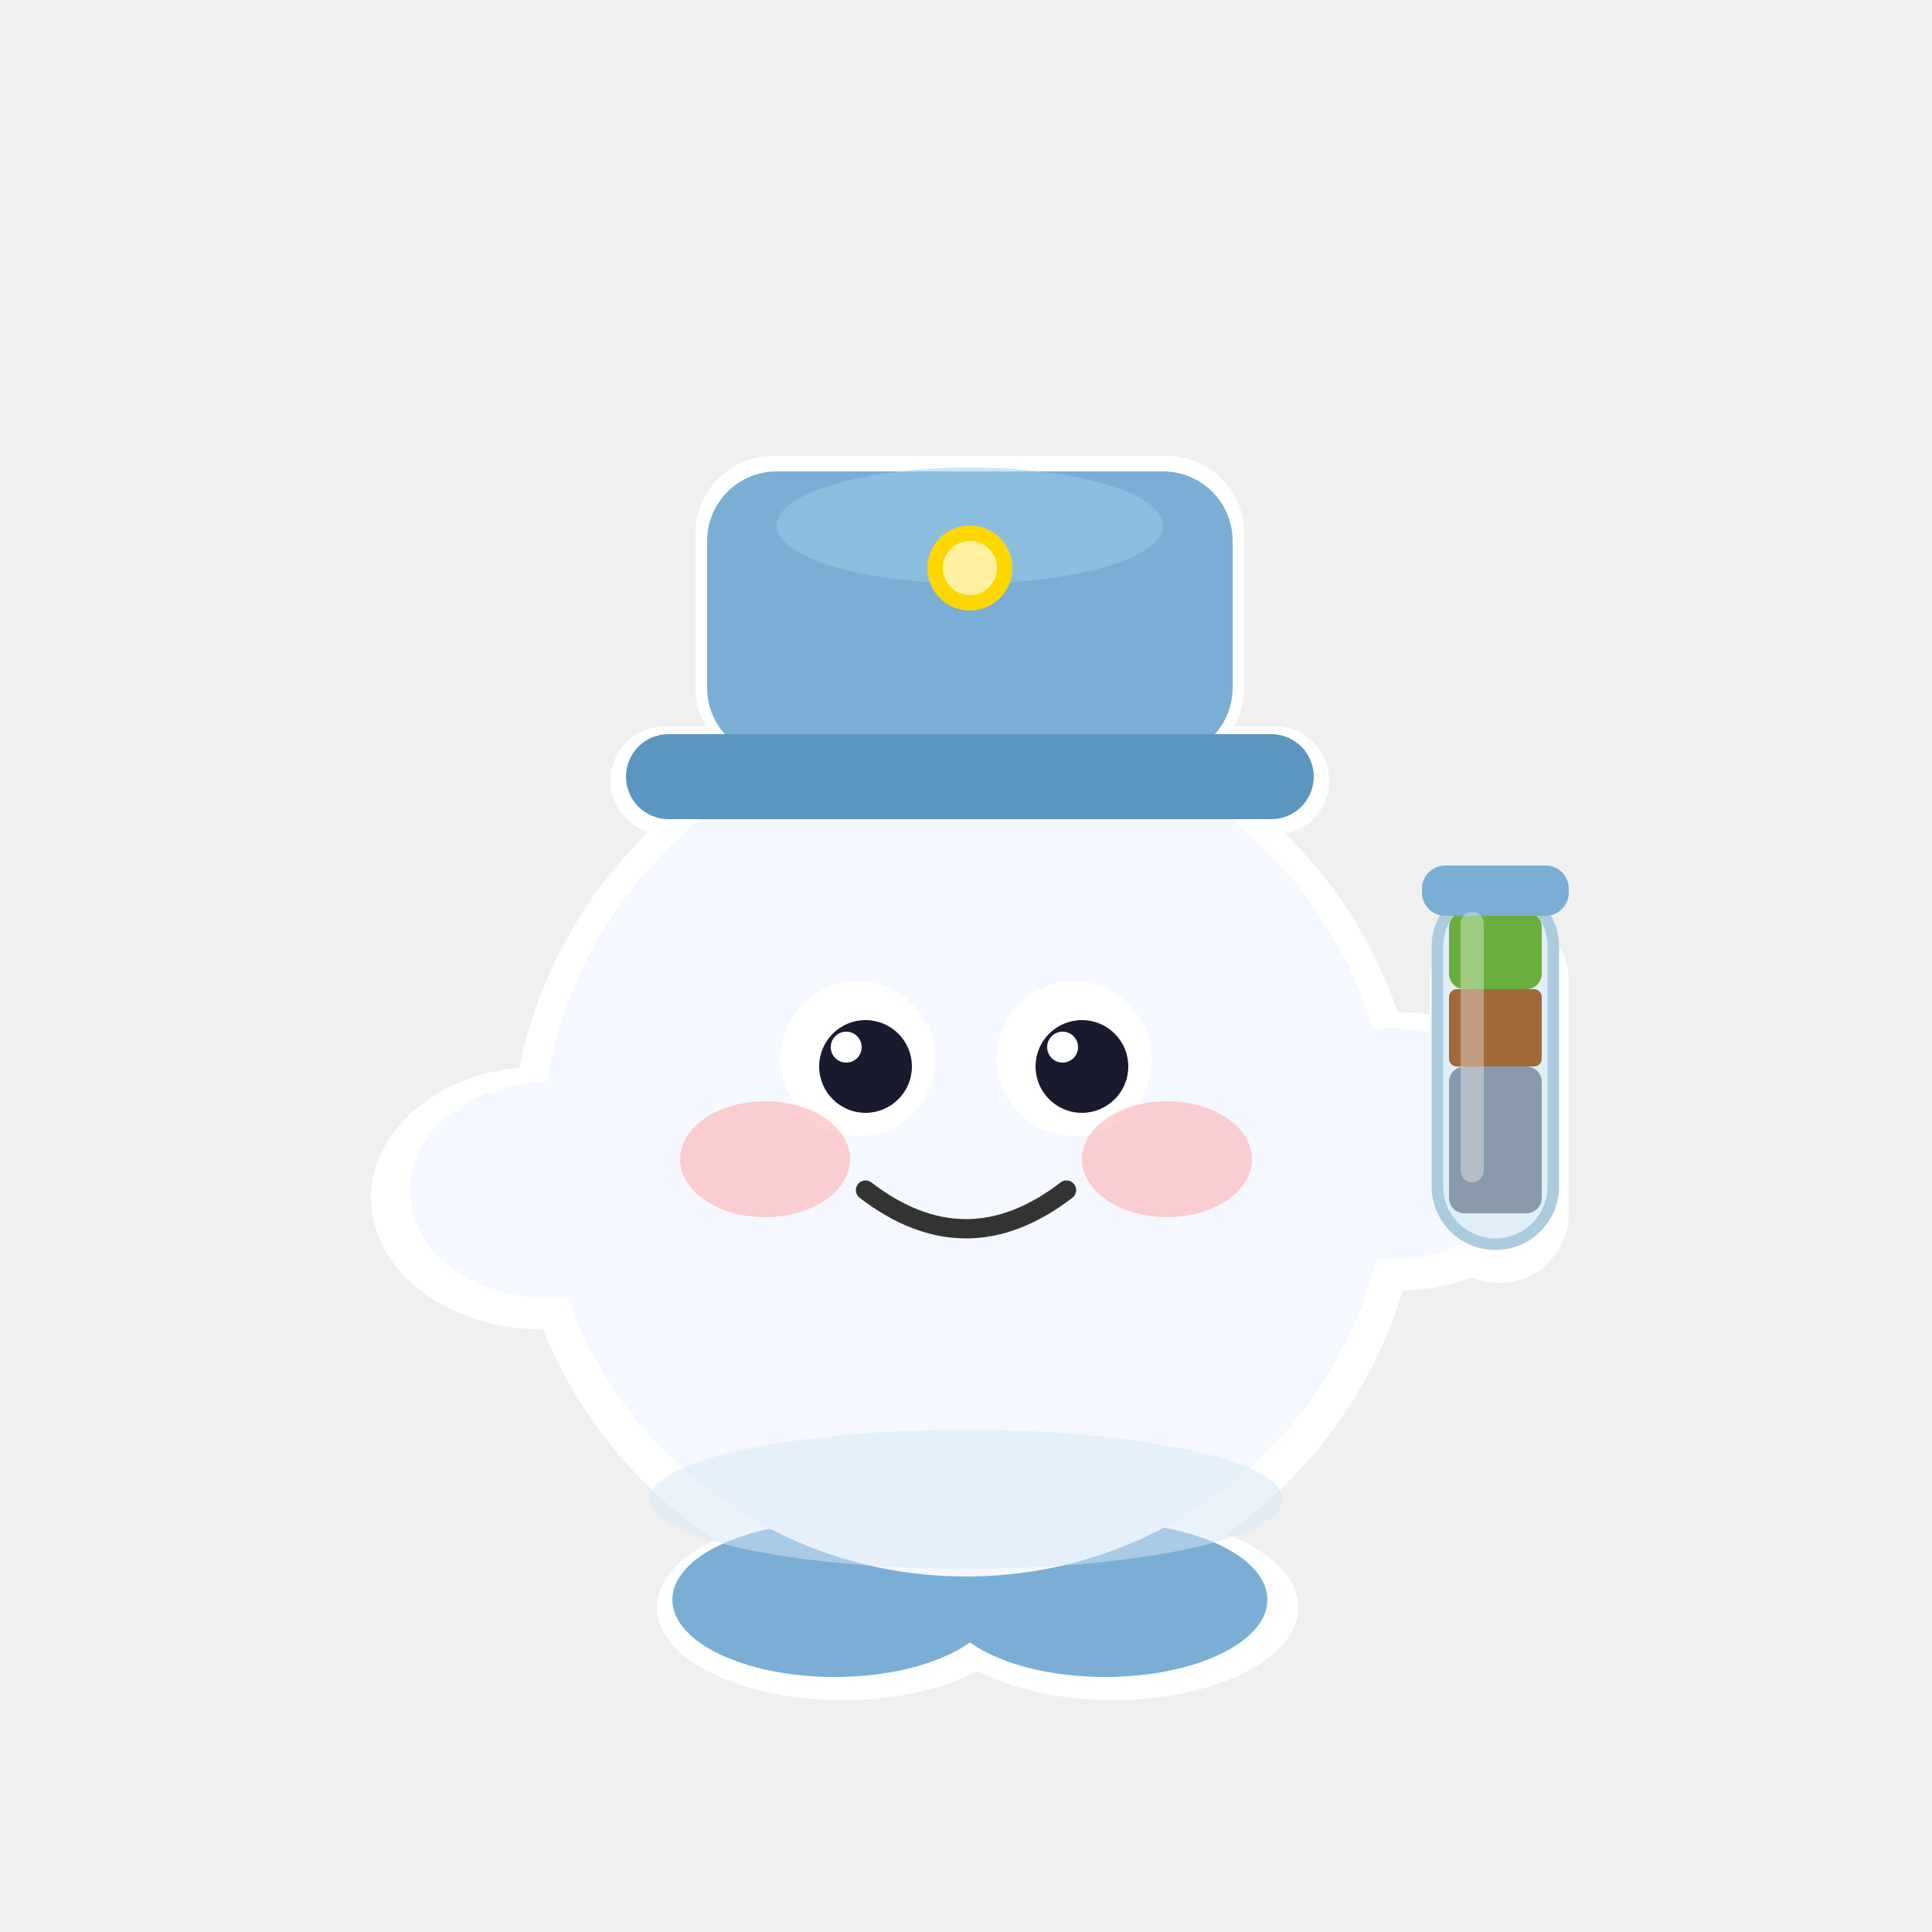
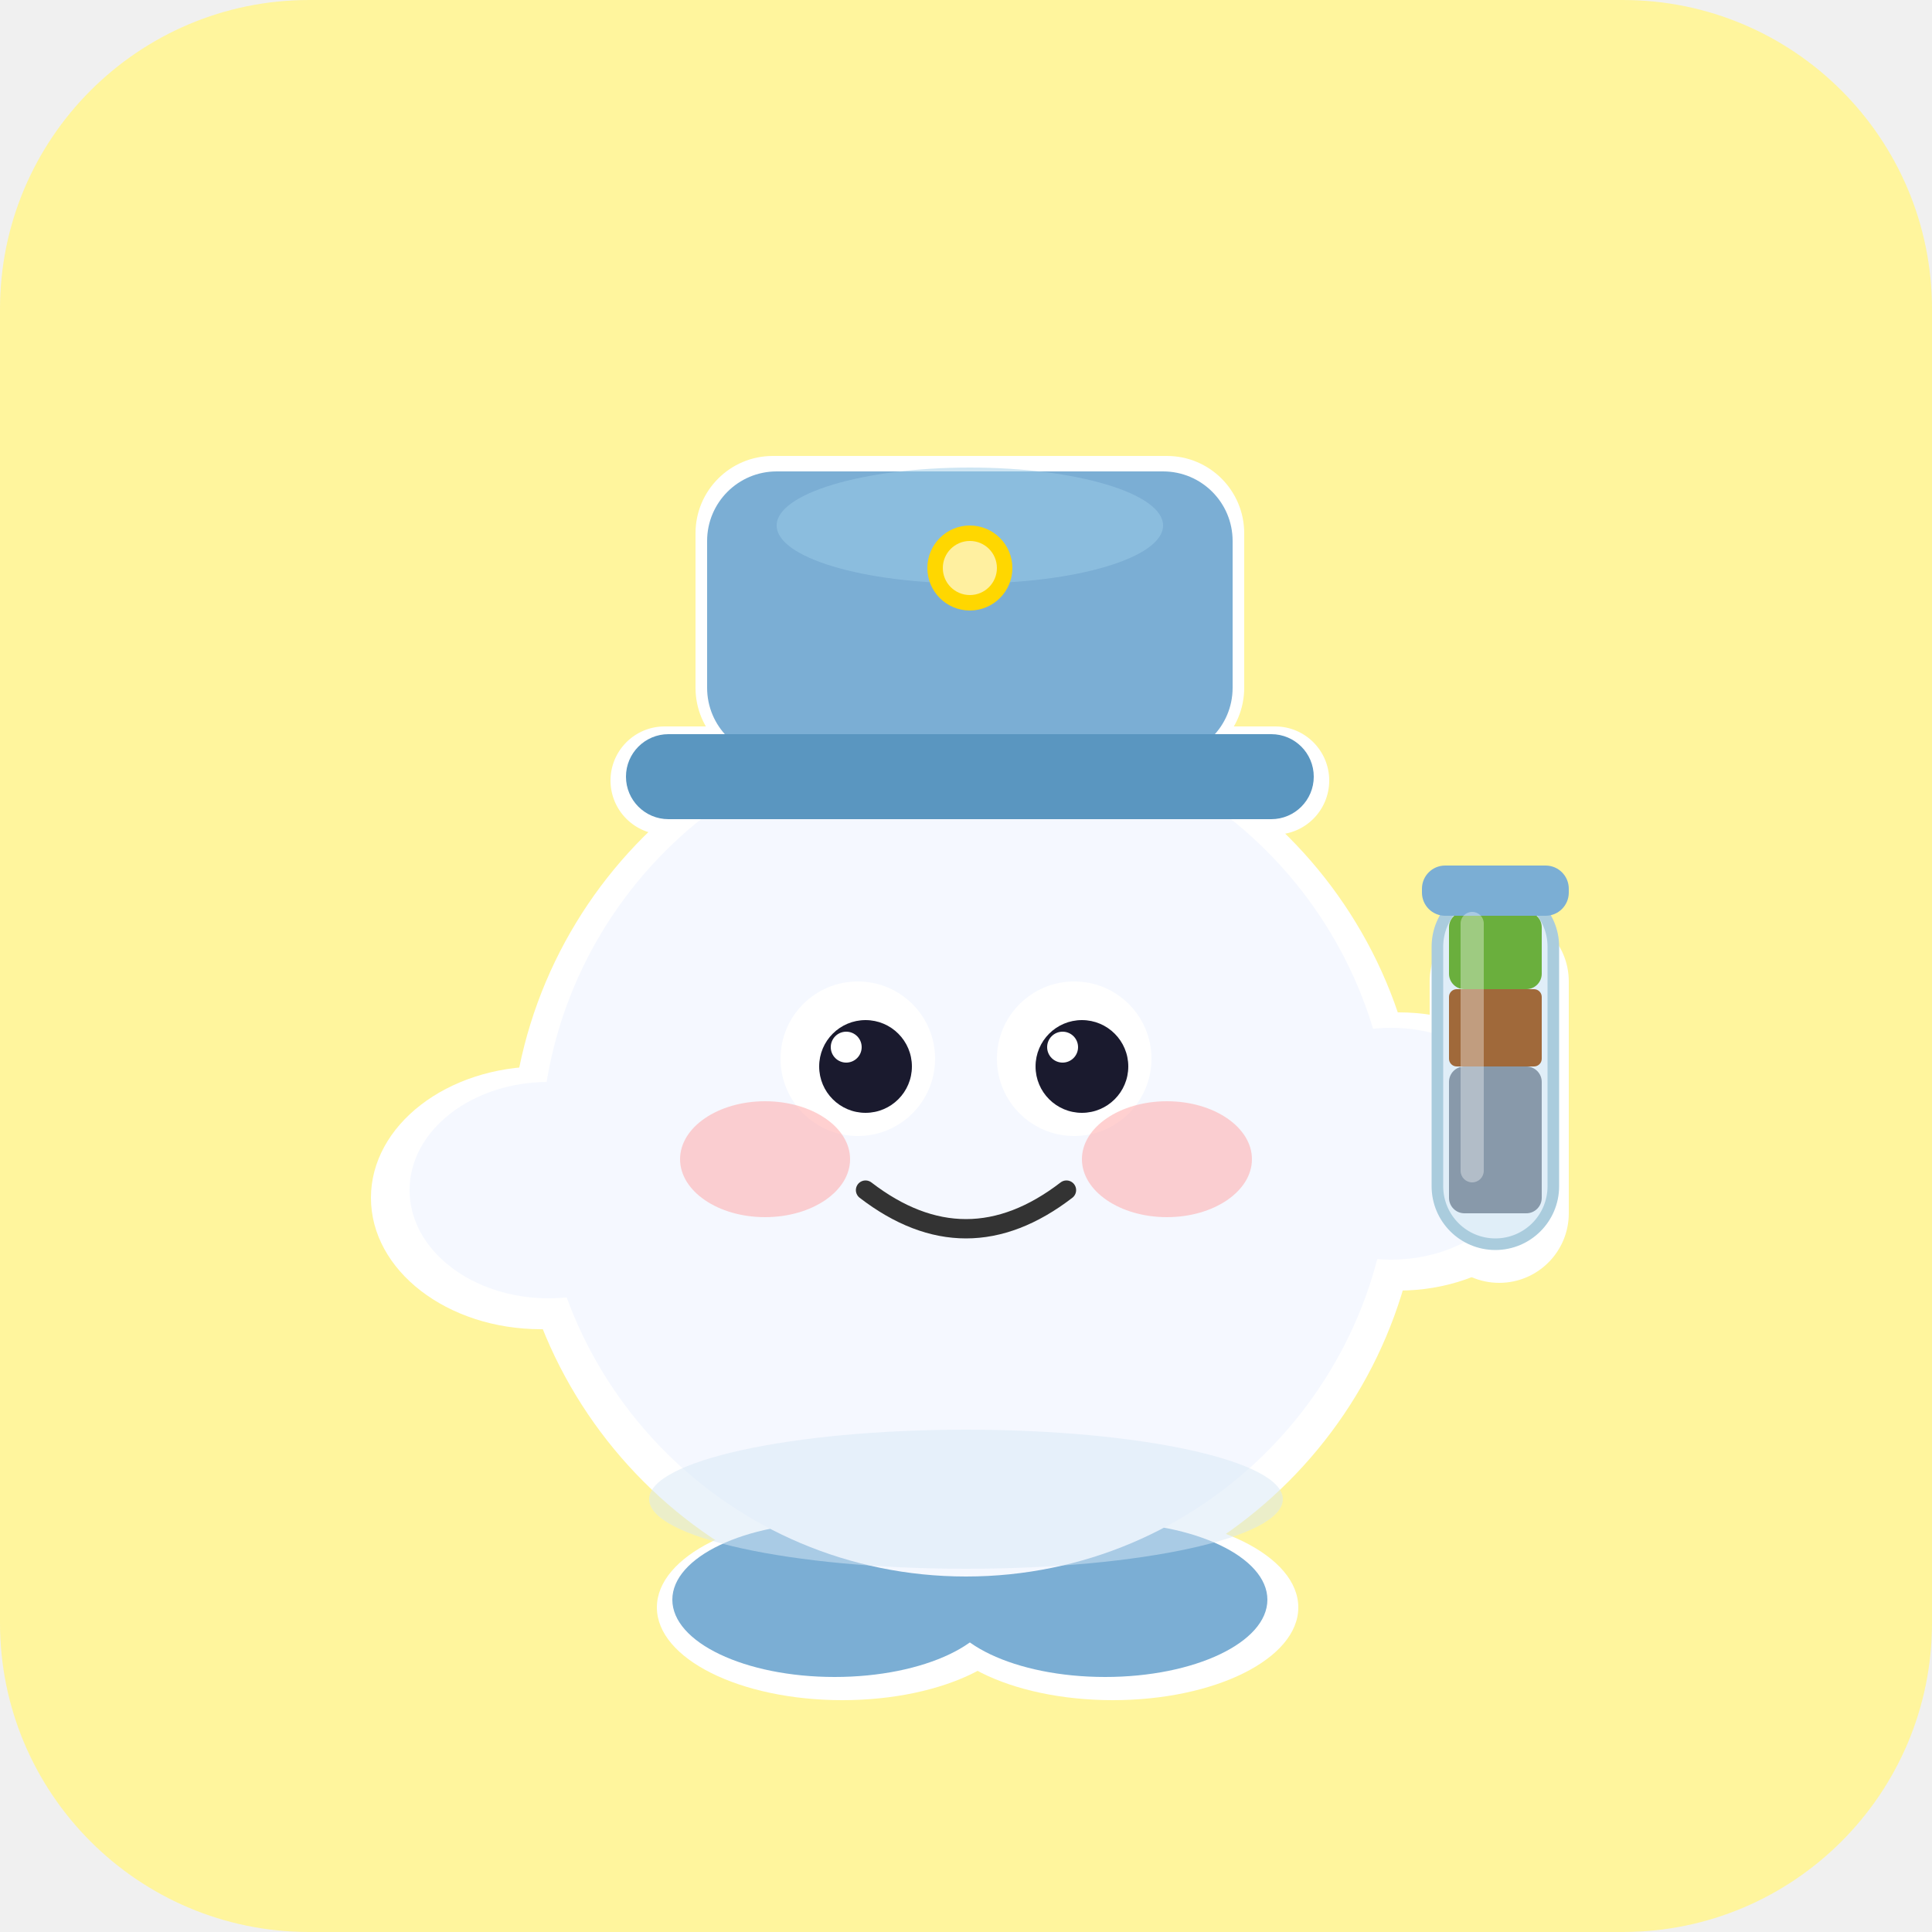
<svg xmlns="http://www.w3.org/2000/svg" viewBox="0 0 500 500" width="500" height="500">
+   <rect x="0" y="0" width="500" height="500" rx="80" ry="80" fill="#FFF59D" />
  <circle cx="250" cy="300" r="118" fill="white" />
  <rect x="158" y="188" width="186" height="28" rx="14" fill="white" />
  <rect x="180" y="118" width="142" height="80" rx="20" fill="white" />
  <ellipse cx="140" cy="310" rx="44" ry="34" fill="white" />
  <ellipse cx="362" cy="298" rx="44" ry="36" fill="white" />
  <rect x="370" y="236" width="36" height="96" rx="18" fill="white" />
  <ellipse cx="218" cy="416" rx="48" ry="24" fill="white" />
  <ellipse cx="288" cy="416" rx="48" ry="24" fill="white" />
  <ellipse cx="216" cy="414" rx="42" ry="20" fill="#7BAED4" />
  <ellipse cx="286" cy="414" rx="42" ry="20" fill="#7BAED4" />
  <circle cx="250" cy="298" r="110" fill="#F5F8FF" />
  <ellipse cx="250" cy="388" rx="82" ry="18" fill="#D8E8F5" opacity="0.5" />
  <ellipse cx="142" cy="308" rx="36" ry="28" fill="#F5F8FF" />
  <ellipse cx="360" cy="296" rx="36" ry="30" fill="#F5F8FF" />
  <rect x="372" y="230" width="30" height="92" rx="15" fill="#E0EEF8" stroke="#AACCDD" stroke-width="3" />
  <rect x="375" y="236" width="24" height="20" rx="4" fill="#6AAF3D" />
  <rect x="375" y="256" width="24" height="20" rx="2" fill="#A0693A" />
  <rect x="375" y="276" width="24" height="38" rx="4" fill="#8899AA" />
  <rect x="368" y="224" width="38" height="13" rx="6" fill="#7BAED4" />
  <rect x="378" y="236" width="6" height="70" rx="3" fill="white" opacity="0.35" />
  <rect x="183" y="122" width="136" height="74" rx="18" fill="#7BAED4" />
  <ellipse cx="251" cy="136" rx="50" ry="15" fill="#9CCCE8" opacity="0.5" />
  <rect x="162" y="190" width="178" height="22" rx="11" fill="#5A96C0" />
  <circle cx="251" cy="147" r="11" fill="#FFD700" />
  <circle cx="251" cy="147" r="7" fill="#FFF0A0" />
  <circle cx="222" cy="274" r="20" fill="white" />
  <circle cx="278" cy="274" r="20" fill="white" />
  <circle cx="224" cy="276" r="12" fill="#1A1A2E" />
  <circle cx="280" cy="276" r="12" fill="#1A1A2E" />
  <circle cx="219" cy="271" r="4" fill="white" />
  <circle cx="275" cy="271" r="4" fill="white" />
  <path d="M224 308 Q250 328 276 308" stroke="#333" stroke-width="5" stroke-linecap="round" fill="none" />
  <ellipse cx="198" cy="300" rx="22" ry="15" fill="#FFAAAA" opacity="0.55" />
  <ellipse cx="302" cy="300" rx="22" ry="15" fill="#FFAAAA" opacity="0.55" />
</svg>
